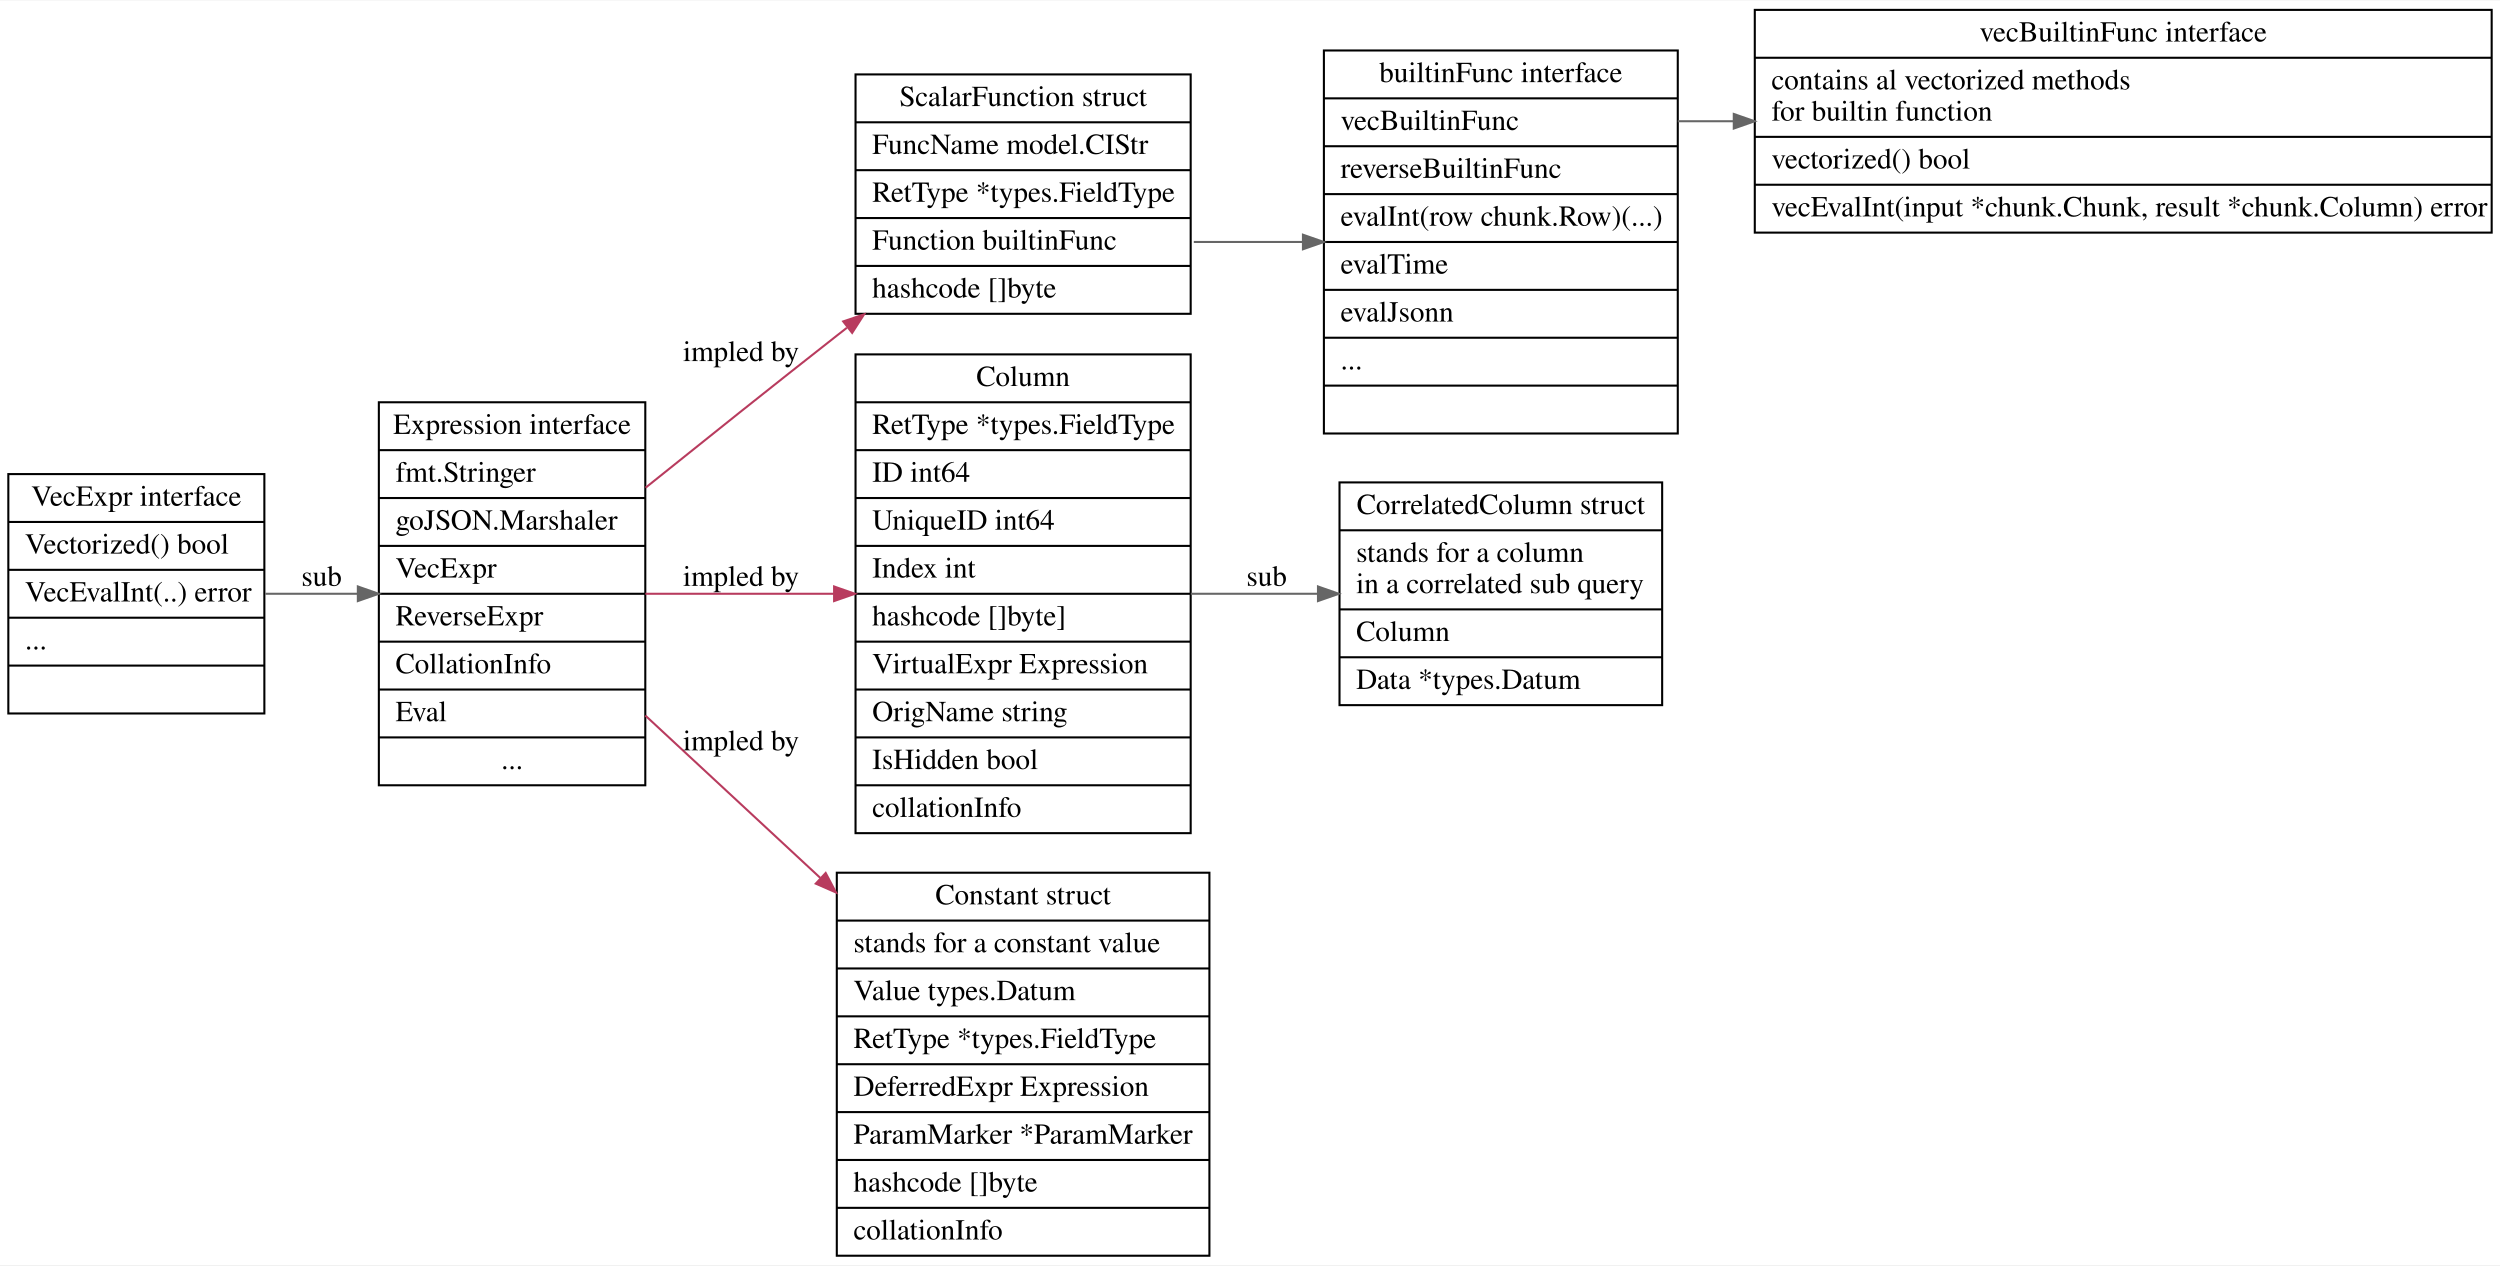
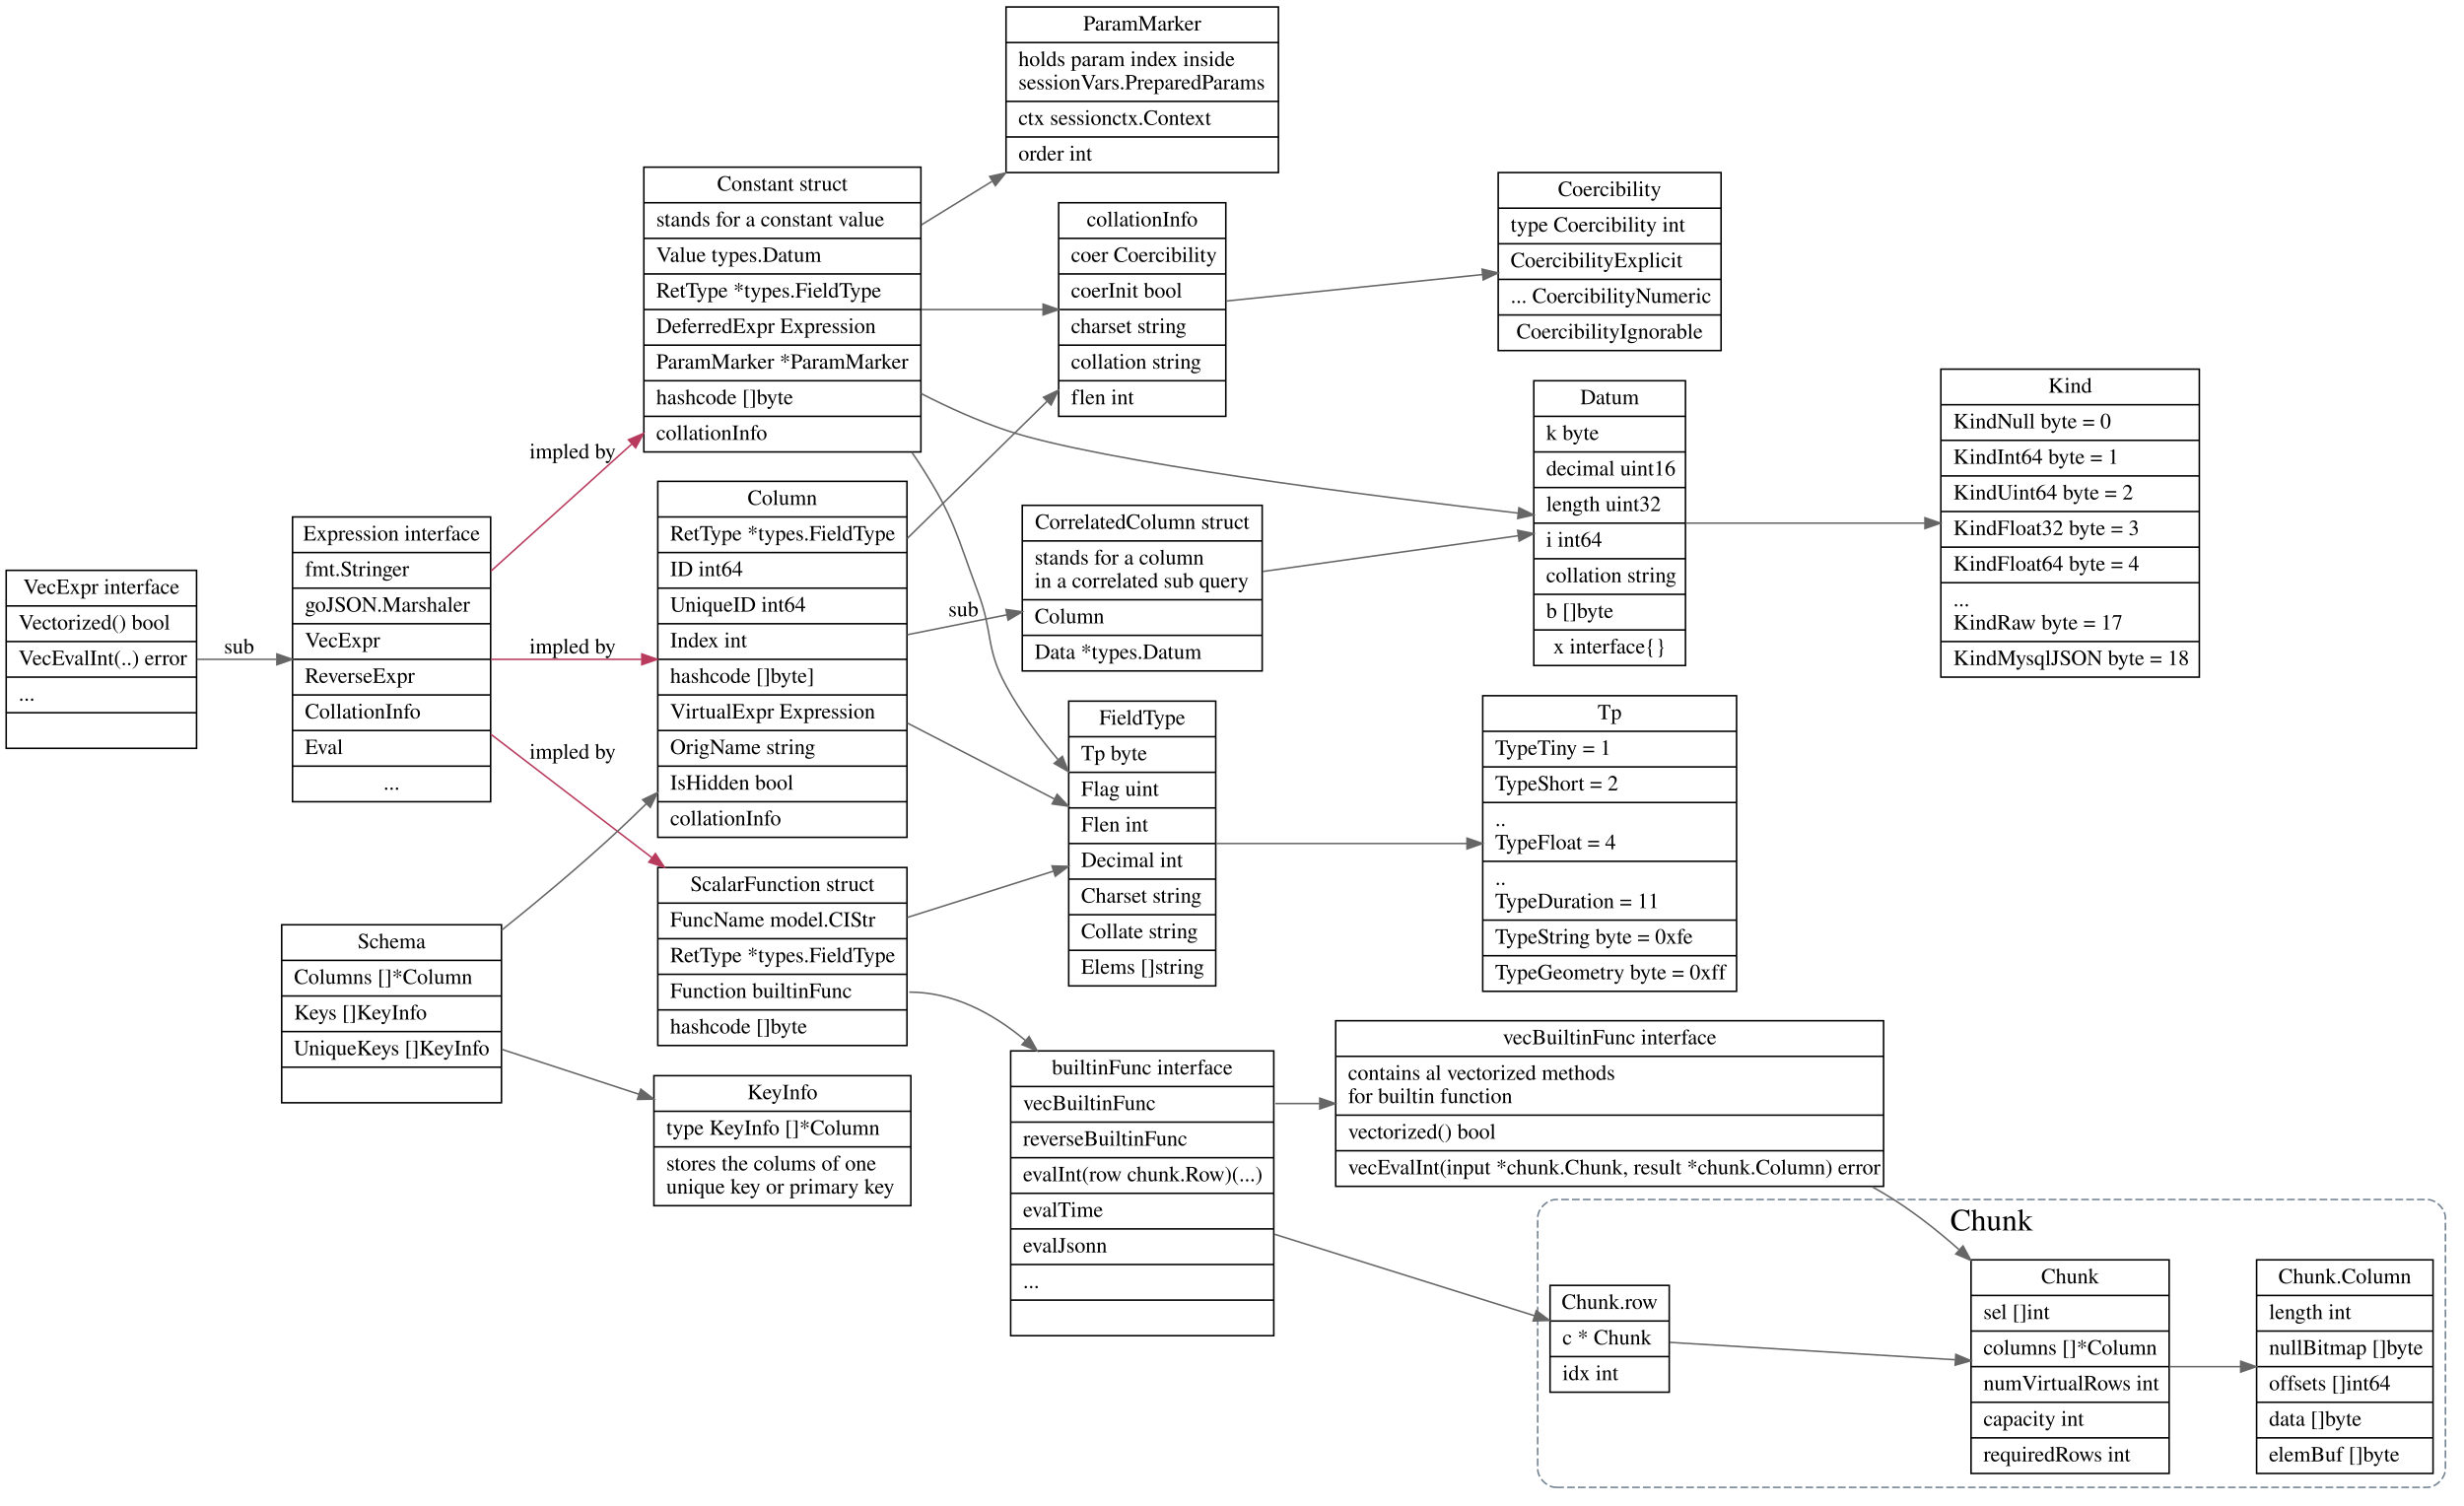
- <svg xmlns="http://www.w3.org/2000/svg" width="1201pt" height="608pt" viewBox="0.00 0.00 1201.00 607.50">
-   <g id="graph0" class="graph" transform="scale(1 1) rotate(0) translate(4 603.5)">
-     <polygon fill="white" stroke="transparent" points="-4,4 -4,-603.5 1197,-603.5 1197,4 -4,4" />
+ <svg xmlns="http://www.w3.org/2000/svg" width="1592pt" height="973pt" viewBox="0.00 0.00 1592.00 973.00">
+   <g id="graph0" class="graph" transform="scale(1 1) rotate(0) translate(4 969)">
+     <polygon fill="white" stroke="transparent" points="-4,4 -4,-969 1588,-969 1588,4 -4,4" />
+     <g id="clust2" class="cluster">
+       <path fill="none" stroke="slategrey" stroke-dasharray="5,2" d="M1001.5,-8C1001.5,-8 1564,-8 1564,-8 1570,-8 1576,-14 1576,-20 1576,-20 1576,-182 1576,-182 1576,-188 1570,-194 1564,-194 1564,-194 1001.5,-194 1001.5,-194 995.5,-194 989.5,-188 989.5,-182 989.5,-182 989.5,-20 989.5,-20 989.5,-14 995.5,-8 1001.5,-8" />
+       <text text-anchor="middle" x="1282.75" y="-174" font-family="Times,serif" font-size="20.00">Chunk</text>
+     </g>
    <g id="node1" class="node">
-       <polygon fill="none" stroke="black" points="178,-226.5 178,-410.5 306,-410.5 306,-226.5 178,-226.5" />
-       <text text-anchor="middle" x="242" y="-395.3" font-family="Times,serif" font-size="14.00">Expression interface</text>
-       <polyline fill="none" stroke="black" points="178,-387.5 306,-387.5 " />
-       <text text-anchor="start" x="186" y="-372.3" font-family="Times,serif" font-size="14.00">fmt.Stringer</text>
-       <polyline fill="none" stroke="black" points="178,-364.5 306,-364.5 " />
-       <text text-anchor="start" x="186" y="-349.3" font-family="Times,serif" font-size="14.00">goJSON.Marshaler</text>
-       <polyline fill="none" stroke="black" points="178,-341.5 306,-341.5 " />
-       <text text-anchor="start" x="186" y="-326.3" font-family="Times,serif" font-size="14.00">VecExpr</text>
-       <polyline fill="none" stroke="black" points="178,-318.5 306,-318.5 " />
-       <text text-anchor="start" x="186" y="-303.3" font-family="Times,serif" font-size="14.00">ReverseExpr</text>
-       <polyline fill="none" stroke="black" points="178,-295.5 306,-295.5 " />
-       <text text-anchor="start" x="186" y="-280.3" font-family="Times,serif" font-size="14.00">CollationInfo</text>
-       <polyline fill="none" stroke="black" points="178,-272.5 306,-272.5 " />
-       <text text-anchor="start" x="186" y="-257.3" font-family="Times,serif" font-size="14.00">Eval</text>
-       <polyline fill="none" stroke="black" points="178,-249.5 306,-249.5 " />
-       <text text-anchor="middle" x="242" y="-234.3" font-family="Times,serif" font-size="14.00">...</text>
+       <polygon fill="none" stroke="black" points="185,-451 185,-635 313,-635 313,-451 185,-451" />
+       <text text-anchor="middle" x="249" y="-619.8" font-family="Times,serif" font-size="14.00">Expression interface</text>
+       <polyline fill="none" stroke="black" points="185,-612 313,-612 " />
+       <text text-anchor="start" x="193" y="-596.8" font-family="Times,serif" font-size="14.00">fmt.Stringer</text>
+       <polyline fill="none" stroke="black" points="185,-589 313,-589 " />
+       <text text-anchor="start" x="193" y="-573.8" font-family="Times,serif" font-size="14.00">goJSON.Marshaler</text>
+       <polyline fill="none" stroke="black" points="185,-566 313,-566 " />
+       <text text-anchor="start" x="193" y="-550.8" font-family="Times,serif" font-size="14.00">VecExpr</text>
+       <polyline fill="none" stroke="black" points="185,-543 313,-543 " />
+       <text text-anchor="start" x="193" y="-527.8" font-family="Times,serif" font-size="14.00">ReverseExpr</text>
+       <polyline fill="none" stroke="black" points="185,-520 313,-520 " />
+       <text text-anchor="start" x="193" y="-504.8" font-family="Times,serif" font-size="14.00">CollationInfo</text>
+       <polyline fill="none" stroke="black" points="185,-497 313,-497 " />
+       <text text-anchor="start" x="193" y="-481.8" font-family="Times,serif" font-size="14.00">Eval</text>
+       <polyline fill="none" stroke="black" points="185,-474 313,-474 " />
+       <text text-anchor="middle" x="249" y="-458.8" font-family="Times,serif" font-size="14.00">...</text>
    </g>
    <g id="node2" class="node">
-       <polygon fill="none" stroke="black" points="407,-453 407,-568 568,-568 568,-453 407,-453" />
-       <text text-anchor="middle" x="487.5" y="-552.8" font-family="Times,serif" font-size="14.00">ScalarFunction struct</text>
-       <polyline fill="none" stroke="black" points="407,-545 568,-545 " />
-       <text text-anchor="start" x="415" y="-529.8" font-family="Times,serif" font-size="14.00">FuncName model.CIStr</text>
-       <polyline fill="none" stroke="black" points="407,-522 568,-522 " />
-       <text text-anchor="start" x="415" y="-506.8" font-family="Times,serif" font-size="14.00">RetType *types.FieldType</text>
-       <polyline fill="none" stroke="black" points="407,-499 568,-499 " />
-       <text text-anchor="start" x="415" y="-483.8" font-family="Times,serif" font-size="14.00">Function builtinFunc</text>
-       <polyline fill="none" stroke="black" points="407,-476 568,-476 " />
-       <text text-anchor="start" x="415" y="-460.8" font-family="Times,serif" font-size="14.00">hashcode []byte</text>
+       <polygon fill="none" stroke="black" points="421,-293.5 421,-408.5 582,-408.5 582,-293.5 421,-293.5" />
+       <text text-anchor="middle" x="501.5" y="-393.3" font-family="Times,serif" font-size="14.00">ScalarFunction struct</text>
+       <polyline fill="none" stroke="black" points="421,-385.5 582,-385.5 " />
+       <text text-anchor="start" x="429" y="-370.3" font-family="Times,serif" font-size="14.00">FuncName model.CIStr</text>
+       <polyline fill="none" stroke="black" points="421,-362.5 582,-362.5 " />
+       <text text-anchor="start" x="429" y="-347.3" font-family="Times,serif" font-size="14.00">RetType *types.FieldType</text>
+       <polyline fill="none" stroke="black" points="421,-339.5 582,-339.5 " />
+       <text text-anchor="start" x="429" y="-324.3" font-family="Times,serif" font-size="14.00">Function builtinFunc</text>
+       <polyline fill="none" stroke="black" points="421,-316.5 582,-316.5 " />
+       <text text-anchor="start" x="429" y="-301.3" font-family="Times,serif" font-size="14.00">hashcode []byte</text>
    </g>
    <g id="edge5" class="edge">
-       <path fill="none" stroke="#b83b5e" d="M306.12,-369.46C334.16,-391.97 367.63,-418.69 398,-442.5 399.6,-443.76 401.22,-445.02 402.85,-446.3" />
-       <polygon fill="#b83b5e" stroke="#b83b5e" points="401.07,-449.34 411.1,-452.73 405.37,-443.82 401.07,-449.34" />
-       <text text-anchor="middle" x="352" y="-430.3" font-family="Times,serif" font-size="14.00">impled by</text>
+       <path fill="none" stroke="#b83b5e" d="M313.21,-494.55C344.74,-470.38 383.3,-440.83 417.21,-414.84" />
+       <polygon fill="#b83b5e" stroke="#b83b5e" points="419.46,-417.52 425.27,-408.66 415.2,-411.97 419.46,-417.52" />
+       <text text-anchor="middle" x="366" y="-478.8" font-family="Times,serif" font-size="14.00">impled by</text>
    </g>
    <g id="node5" class="node">
-       <polygon fill="none" stroke="black" points="407,-203.5 407,-433.5 568,-433.5 568,-203.5 407,-203.5" />
-       <text text-anchor="middle" x="487.5" y="-418.3" font-family="Times,serif" font-size="14.00">Column</text>
-       <polyline fill="none" stroke="black" points="407,-410.5 568,-410.5 " />
-       <text text-anchor="start" x="415" y="-395.3" font-family="Times,serif" font-size="14.00">RetType *types.FieldType</text>
-       <polyline fill="none" stroke="black" points="407,-387.5 568,-387.5 " />
-       <text text-anchor="start" x="415" y="-372.3" font-family="Times,serif" font-size="14.00">ID int64</text>
-       <polyline fill="none" stroke="black" points="407,-364.5 568,-364.5 " />
-       <text text-anchor="start" x="415" y="-349.3" font-family="Times,serif" font-size="14.00">UniqueID int64</text>
-       <polyline fill="none" stroke="black" points="407,-341.5 568,-341.5 " />
-       <text text-anchor="start" x="415" y="-326.3" font-family="Times,serif" font-size="14.00">Index int</text>
-       <polyline fill="none" stroke="black" points="407,-318.5 568,-318.5 " />
-       <text text-anchor="start" x="415" y="-303.3" font-family="Times,serif" font-size="14.00">hashcode []byte]</text>
-       <polyline fill="none" stroke="black" points="407,-295.5 568,-295.5 " />
-       <text text-anchor="start" x="415" y="-280.3" font-family="Times,serif" font-size="14.00">VirtualExpr Expression</text>
-       <polyline fill="none" stroke="black" points="407,-272.5 568,-272.5 " />
-       <text text-anchor="start" x="415" y="-257.3" font-family="Times,serif" font-size="14.00">OrigName string</text>
-       <polyline fill="none" stroke="black" points="407,-249.5 568,-249.5 " />
-       <text text-anchor="start" x="415" y="-234.3" font-family="Times,serif" font-size="14.00">IsHidden bool</text>
-       <polyline fill="none" stroke="black" points="407,-226.5 568,-226.5 " />
-       <text text-anchor="start" x="415" y="-211.3" font-family="Times,serif" font-size="14.00">collationInfo</text>
+       <polygon fill="none" stroke="black" points="421,-428 421,-658 582,-658 582,-428 421,-428" />
+       <text text-anchor="middle" x="501.5" y="-642.8" font-family="Times,serif" font-size="14.00">Column</text>
+       <polyline fill="none" stroke="black" points="421,-635 582,-635 " />
+       <text text-anchor="start" x="429" y="-619.8" font-family="Times,serif" font-size="14.00">RetType *types.FieldType</text>
+       <polyline fill="none" stroke="black" points="421,-612 582,-612 " />
+       <text text-anchor="start" x="429" y="-596.8" font-family="Times,serif" font-size="14.00">ID int64</text>
+       <polyline fill="none" stroke="black" points="421,-589 582,-589 " />
+       <text text-anchor="start" x="429" y="-573.8" font-family="Times,serif" font-size="14.00">UniqueID int64</text>
+       <polyline fill="none" stroke="black" points="421,-566 582,-566 " />
+       <text text-anchor="start" x="429" y="-550.8" font-family="Times,serif" font-size="14.00">Index int</text>
+       <polyline fill="none" stroke="black" points="421,-543 582,-543 " />
+       <text text-anchor="start" x="429" y="-527.8" font-family="Times,serif" font-size="14.00">hashcode []byte]</text>
+       <polyline fill="none" stroke="black" points="421,-520 582,-520 " />
+       <text text-anchor="start" x="429" y="-504.8" font-family="Times,serif" font-size="14.00">VirtualExpr Expression</text>
+       <polyline fill="none" stroke="black" points="421,-497 582,-497 " />
+       <text text-anchor="start" x="429" y="-481.8" font-family="Times,serif" font-size="14.00">OrigName string</text>
+       <polyline fill="none" stroke="black" points="421,-474 582,-474 " />
+       <text text-anchor="start" x="429" y="-458.8" font-family="Times,serif" font-size="14.00">IsHidden bool</text>
+       <polyline fill="none" stroke="black" points="421,-451 582,-451 " />
+       <text text-anchor="start" x="429" y="-435.8" font-family="Times,serif" font-size="14.00">collationInfo</text>
    </g>
    <g id="edge6" class="edge">
-       <path fill="none" stroke="#b83b5e" d="M306.02,-318.5C333.62,-318.5 366.52,-318.5 396.62,-318.5" />
-       <polygon fill="#b83b5e" stroke="#b83b5e" points="396.7,-322 406.7,-318.5 396.7,-315 396.7,-322" />
-       <text text-anchor="middle" x="352" y="-322.3" font-family="Times,serif" font-size="14.00">impled by</text>
+       <path fill="none" stroke="#b83b5e" d="M313.21,-543C342.64,-543 378.18,-543 410.35,-543" />
+       <polygon fill="#b83b5e" stroke="#b83b5e" points="410.67,-546.5 420.67,-543 410.67,-539.5 410.67,-546.5" />
+       <text text-anchor="middle" x="366" y="-546.8" font-family="Times,serif" font-size="14.00">impled by</text>
    </g>
    <g id="node7" class="node">
-       <polygon fill="none" stroke="black" points="398,-0.5 398,-184.5 577,-184.5 577,-0.5 398,-0.5" />
-       <text text-anchor="middle" x="487.5" y="-169.3" font-family="Times,serif" font-size="14.00">Constant struct</text>
-       <polyline fill="none" stroke="black" points="398,-161.5 577,-161.5 " />
-       <text text-anchor="start" x="406" y="-146.3" font-family="Times,serif" font-size="14.00">stands for a constant value</text>
-       <polyline fill="none" stroke="black" points="398,-138.5 577,-138.5 " />
-       <text text-anchor="start" x="406" y="-123.3" font-family="Times,serif" font-size="14.00">Value types.Datum</text>
-       <polyline fill="none" stroke="black" points="398,-115.5 577,-115.5 " />
-       <text text-anchor="start" x="406" y="-100.3" font-family="Times,serif" font-size="14.00">RetType *types.FieldType</text>
-       <polyline fill="none" stroke="black" points="398,-92.5 577,-92.5 " />
-       <text text-anchor="start" x="406" y="-77.3" font-family="Times,serif" font-size="14.00">DeferredExpr Expression</text>
-       <polyline fill="none" stroke="black" points="398,-69.5 577,-69.5 " />
-       <text text-anchor="start" x="406" y="-54.3" font-family="Times,serif" font-size="14.00">ParamMarker *ParamMarker</text>
-       <polyline fill="none" stroke="black" points="398,-46.5 577,-46.5 " />
-       <text text-anchor="start" x="406" y="-31.3" font-family="Times,serif" font-size="14.00">hashcode []byte</text>
-       <polyline fill="none" stroke="black" points="398,-23.5 577,-23.5 " />
-       <text text-anchor="start" x="406" y="-8.3" font-family="Times,serif" font-size="14.00">collationInfo</text>
+       <polygon fill="none" stroke="black" points="412,-677 412,-861 591,-861 591,-677 412,-677" />
+       <text text-anchor="middle" x="501.5" y="-845.8" font-family="Times,serif" font-size="14.00">Constant struct</text>
+       <polyline fill="none" stroke="black" points="412,-838 591,-838 " />
+       <text text-anchor="start" x="420" y="-822.8" font-family="Times,serif" font-size="14.00">stands for a constant value</text>
+       <polyline fill="none" stroke="black" points="412,-815 591,-815 " />
+       <text text-anchor="start" x="420" y="-799.8" font-family="Times,serif" font-size="14.00">Value types.Datum</text>
+       <polyline fill="none" stroke="black" points="412,-792 591,-792 " />
+       <text text-anchor="start" x="420" y="-776.8" font-family="Times,serif" font-size="14.00">RetType *types.FieldType</text>
+       <polyline fill="none" stroke="black" points="412,-769 591,-769 " />
+       <text text-anchor="start" x="420" y="-753.8" font-family="Times,serif" font-size="14.00">DeferredExpr Expression</text>
+       <polyline fill="none" stroke="black" points="412,-746 591,-746 " />
+       <text text-anchor="start" x="420" y="-730.8" font-family="Times,serif" font-size="14.00">ParamMarker *ParamMarker</text>
+       <polyline fill="none" stroke="black" points="412,-723 591,-723 " />
+       <text text-anchor="start" x="420" y="-707.8" font-family="Times,serif" font-size="14.00">hashcode []byte</text>
+       <polyline fill="none" stroke="black" points="412,-700 591,-700 " />
+       <text text-anchor="start" x="420" y="-684.8" font-family="Times,serif" font-size="14.00">collationInfo</text>
    </g>
    <g id="edge7" class="edge">
-       <path fill="none" stroke="#b83b5e" d="M306.02,-260.01C331.64,-236.23 361.81,-208.23 390.07,-182" />
-       <polygon fill="#b83b5e" stroke="#b83b5e" points="392.65,-184.38 397.6,-175.01 387.89,-179.25 392.65,-184.38" />
-       <text text-anchor="middle" x="352" y="-243.3" font-family="Times,serif" font-size="14.00">impled by</text>
+       <path fill="none" stroke="#b83b5e" d="M313.21,-600.03C340.74,-624.86 373.61,-654.52 404.08,-682.01" />
+       <polygon fill="#b83b5e" stroke="#b83b5e" points="402,-684.84 411.76,-688.94 406.68,-679.65 402,-684.84" />
+       <text text-anchor="middle" x="366" y="-672.8" font-family="Times,serif" font-size="14.00">impled by</text>
    </g>
    <g id="node3" class="node">
-       <polygon fill="none" stroke="black" points="632,-395.5 632,-579.5 802,-579.5 802,-395.5 632,-395.5" />
-       <text text-anchor="middle" x="717" y="-564.3" font-family="Times,serif" font-size="14.00">builtinFunc interface</text>
-       <polyline fill="none" stroke="black" points="632,-556.5 802,-556.5 " />
-       <text text-anchor="start" x="640" y="-541.3" font-family="Times,serif" font-size="14.00">vecBuiltinFunc</text>
-       <polyline fill="none" stroke="black" points="632,-533.5 802,-533.5 " />
-       <text text-anchor="start" x="640" y="-518.3" font-family="Times,serif" font-size="14.00">reverseBuiltinFunc</text>
-       <polyline fill="none" stroke="black" points="632,-510.5 802,-510.5 " />
-       <text text-anchor="start" x="640" y="-495.3" font-family="Times,serif" font-size="14.00">evalInt(row chunk.Row)(...)</text>
-       <polyline fill="none" stroke="black" points="632,-487.5 802,-487.5 " />
-       <text text-anchor="start" x="640" y="-472.3" font-family="Times,serif" font-size="14.00">evalTime</text>
-       <polyline fill="none" stroke="black" points="632,-464.5 802,-464.5 " />
-       <text text-anchor="start" x="640" y="-449.3" font-family="Times,serif" font-size="14.00">evalJsonn</text>
-       <polyline fill="none" stroke="black" points="632,-441.5 802,-441.5 " />
-       <text text-anchor="start" x="640" y="-426.3" font-family="Times,serif" font-size="14.00">...</text>
-       <polyline fill="none" stroke="black" points="632,-418.5 802,-418.5 " />
-       <text text-anchor="middle" x="717" y="-403.3" font-family="Times,serif" font-size="14.00"> </text>
+       <polygon fill="none" stroke="black" points="649,-106 649,-290 819,-290 819,-106 649,-106" />
+       <text text-anchor="middle" x="734" y="-274.8" font-family="Times,serif" font-size="14.00">builtinFunc interface</text>
+       <polyline fill="none" stroke="black" points="649,-267 819,-267 " />
+       <text text-anchor="start" x="657" y="-251.8" font-family="Times,serif" font-size="14.00">vecBuiltinFunc</text>
+       <polyline fill="none" stroke="black" points="649,-244 819,-244 " />
+       <text text-anchor="start" x="657" y="-228.8" font-family="Times,serif" font-size="14.00">reverseBuiltinFunc</text>
+       <polyline fill="none" stroke="black" points="649,-221 819,-221 " />
+       <text text-anchor="start" x="657" y="-205.8" font-family="Times,serif" font-size="14.00">evalInt(row chunk.Row)(...)</text>
+       <polyline fill="none" stroke="black" points="649,-198 819,-198 " />
+       <text text-anchor="start" x="657" y="-182.8" font-family="Times,serif" font-size="14.00">evalTime</text>
+       <polyline fill="none" stroke="black" points="649,-175 819,-175 " />
+       <text text-anchor="start" x="657" y="-159.8" font-family="Times,serif" font-size="14.00">evalJsonn</text>
+       <polyline fill="none" stroke="black" points="649,-152 819,-152 " />
+       <text text-anchor="start" x="657" y="-136.8" font-family="Times,serif" font-size="14.00">...</text>
+       <polyline fill="none" stroke="black" points="649,-129 819,-129 " />
+       <text text-anchor="middle" x="734" y="-113.8" font-family="Times,serif" font-size="14.00"> </text>
    </g>
    <g id="edge1" class="edge">
-       <path fill="none" stroke="#666666" d="M569.5,-487.5C586.4,-487.5 604.4,-487.5 621.79,-487.5" />
-       <polygon fill="#666666" stroke="#666666" points="621.94,-491 631.94,-487.5 621.94,-484 621.94,-491" />
+       <path fill="none" stroke="#666666" d="M583.5,-328C611.53,-328 636.86,-314.83 658.38,-296.87" />
+       <polygon fill="#666666" stroke="#666666" points="660.93,-299.28 666.13,-290.05 656.31,-294.03 660.93,-299.28" />
+     </g>
+     <g id="node9" class="node">
+       <polygon fill="none" stroke="black" points="686.5,-332 686.5,-516 781.5,-516 781.5,-332 686.5,-332" />
+       <text text-anchor="middle" x="734" y="-500.8" font-family="Times,serif" font-size="14.00">FieldType</text>
+       <polyline fill="none" stroke="black" points="686.5,-493 781.5,-493 " />
+       <text text-anchor="start" x="694.5" y="-477.8" font-family="Times,serif" font-size="14.00">Tp byte</text>
+       <polyline fill="none" stroke="black" points="686.5,-470 781.5,-470 " />
+       <text text-anchor="start" x="694.5" y="-454.8" font-family="Times,serif" font-size="14.00">Flag uint</text>
+       <polyline fill="none" stroke="black" points="686.5,-447 781.5,-447 " />
+       <text text-anchor="start" x="694.5" y="-431.8" font-family="Times,serif" font-size="14.00">Flen int</text>
+       <polyline fill="none" stroke="black" points="686.5,-424 781.5,-424 " />
+       <text text-anchor="start" x="694.5" y="-408.8" font-family="Times,serif" font-size="14.00">Decimal int</text>
+       <polyline fill="none" stroke="black" points="686.5,-401 781.5,-401 " />
+       <text text-anchor="start" x="694.5" y="-385.8" font-family="Times,serif" font-size="14.00">Charset string</text>
+       <polyline fill="none" stroke="black" points="686.5,-378 781.5,-378 " />
+       <text text-anchor="start" x="694.5" y="-362.8" font-family="Times,serif" font-size="14.00">Collate string</text>
+       <polyline fill="none" stroke="black" points="686.5,-355 781.5,-355 " />
+       <text text-anchor="start" x="694.5" y="-339.8" font-family="Times,serif" font-size="14.00">Elems []string</text>
+     </g>
+     <g id="edge21" class="edge">
+       <path fill="none" stroke="#666666" d="M582.15,-376.22C613.23,-386.07 648.14,-397.12 676.54,-406.12" />
+       <polygon fill="#666666" stroke="#666666" points="675.71,-409.53 686.3,-409.21 677.82,-402.85 675.71,-409.53" />
    </g>
    <g id="node4" class="node">
-       <polygon fill="none" stroke="black" points="839,-492 839,-599 1193,-599 1193,-492 839,-492" />
-       <text text-anchor="middle" x="1016" y="-583.8" font-family="Times,serif" font-size="14.00">vecBuiltinFunc interface</text>
-       <polyline fill="none" stroke="black" points="839,-576 1193,-576 " />
-       <text text-anchor="start" x="847" y="-560.8" font-family="Times,serif" font-size="14.00">contains al vectorized methods</text>
-       <text text-anchor="start" x="847" y="-545.8" font-family="Times,serif" font-size="14.00"> for builtin function</text>
-       <polyline fill="none" stroke="black" points="839,-538 1193,-538 " />
-       <text text-anchor="start" x="847" y="-522.8" font-family="Times,serif" font-size="14.00">vectorized() bool</text>
-       <polyline fill="none" stroke="black" points="839,-515 1193,-515 " />
-       <text text-anchor="start" x="847" y="-499.8" font-family="Times,serif" font-size="14.00">vecEvalInt(input *chunk.Chunk, result *chunk.Column) error</text>
+       <polygon fill="none" stroke="black" points="859,-202.5 859,-309.5 1213,-309.5 1213,-202.5 859,-202.5" />
+       <text text-anchor="middle" x="1036" y="-294.3" font-family="Times,serif" font-size="14.00">vecBuiltinFunc interface</text>
+       <polyline fill="none" stroke="black" points="859,-286.5 1213,-286.5 " />
+       <text text-anchor="start" x="867" y="-271.3" font-family="Times,serif" font-size="14.00">contains al vectorized methods</text>
+       <text text-anchor="start" x="867" y="-256.3" font-family="Times,serif" font-size="14.00"> for builtin function</text>
+       <polyline fill="none" stroke="black" points="859,-248.5 1213,-248.5 " />
+       <text text-anchor="start" x="867" y="-233.3" font-family="Times,serif" font-size="14.00">vectorized() bool</text>
+       <polyline fill="none" stroke="black" points="859,-225.5 1213,-225.5 " />
+       <text text-anchor="start" x="867" y="-210.3" font-family="Times,serif" font-size="14.00">vecEvalInt(input *chunk.Chunk, result *chunk.Column) error</text>
    </g>
    <g id="edge2" class="edge">
-       <path fill="none" stroke="#666666" d="M802,-545.5C810.73,-545.5 819.67,-545.5 828.69,-545.5" />
-       <polygon fill="#666666" stroke="#666666" points="828.91,-549 838.91,-545.5 828.91,-542 828.91,-549" />
+       <path fill="none" stroke="#666666" d="M820,-256C829.35,-256 838.93,-256 848.6,-256" />
+       <polygon fill="#666666" stroke="#666666" points="848.71,-259.5 858.71,-256 848.71,-252.5 848.71,-259.5" />
+     </g>
+     <g id="node12" class="node">
+       <polygon fill="none" stroke="black" points="997.5,-69.5 997.5,-138.5 1074.5,-138.5 1074.5,-69.5 997.5,-69.5" />
+       <text text-anchor="middle" x="1036" y="-123.3" font-family="Times,serif" font-size="14.00">Chunk.row</text>
+       <polyline fill="none" stroke="black" points="997.5,-115.5 1074.5,-115.5 " />
+       <text text-anchor="start" x="1005.5" y="-100.3" font-family="Times,serif" font-size="14.00">c * Chunk</text>
+       <polyline fill="none" stroke="black" points="997.5,-92.5 1074.5,-92.5 " />
+       <text text-anchor="start" x="1005.5" y="-77.3" font-family="Times,serif" font-size="14.00">idx int</text>
+     </g>
+     <g id="edge11" class="edge">
+       <path fill="none" stroke="#666666" d="M819.37,-171.57C873.66,-154.55 942.25,-133.06 987.31,-118.94" />
+       <polygon fill="#666666" stroke="#666666" points="988.62,-122.2 997.12,-115.87 986.53,-115.52 988.62,-122.2" />
+     </g>
+     <g id="node13" class="node">
+       <polygon fill="none" stroke="black" points="1269.5,-17 1269.5,-155 1397.5,-155 1397.5,-17 1269.5,-17" />
+       <text text-anchor="middle" x="1333.5" y="-139.8" font-family="Times,serif" font-size="14.00">Chunk</text>
+       <polyline fill="none" stroke="black" points="1269.5,-132 1397.5,-132 " />
+       <text text-anchor="start" x="1277.5" y="-116.8" font-family="Times,serif" font-size="14.00">sel []int</text>
+       <polyline fill="none" stroke="black" points="1269.5,-109 1397.5,-109 " />
+       <text text-anchor="start" x="1277.5" y="-93.8" font-family="Times,serif" font-size="14.00">columns []*Column</text>
+       <polyline fill="none" stroke="black" points="1269.5,-86 1397.5,-86 " />
+       <text text-anchor="start" x="1277.5" y="-70.8" font-family="Times,serif" font-size="14.00">numVirtualRows int</text>
+       <polyline fill="none" stroke="black" points="1269.5,-63 1397.5,-63 " />
+       <text text-anchor="start" x="1277.5" y="-47.8" font-family="Times,serif" font-size="14.00">capacity int</text>
+       <polyline fill="none" stroke="black" points="1269.5,-40 1397.5,-40 " />
+       <text text-anchor="start" x="1277.5" y="-24.8" font-family="Times,serif" font-size="14.00">requiredRows int</text>
+     </g>
+     <g id="edge12" class="edge">
+       <path fill="none" stroke="#666666" d="M1205.41,-202.34C1207.98,-200.92 1210.51,-199.48 1213,-198 1229.97,-187.93 1246.52,-175.08 1261.63,-161.71" />
+       <polygon fill="#666666" stroke="#666666" points="1264.33,-163.99 1269.4,-154.69 1259.64,-158.8 1264.33,-163.99" />
    </g>
    <g id="node6" class="node">
-       <polygon fill="none" stroke="black" points="639.5,-265 639.5,-372 794.5,-372 794.5,-265 639.5,-265" />
-       <text text-anchor="middle" x="717" y="-356.8" font-family="Times,serif" font-size="14.00">CorrelatedColumn struct</text>
-       <polyline fill="none" stroke="black" points="639.5,-349 794.5,-349 " />
-       <text text-anchor="start" x="647.5" y="-333.8" font-family="Times,serif" font-size="14.00">stands for a column</text>
-       <text text-anchor="start" x="647.5" y="-318.8" font-family="Times,serif" font-size="14.00"> in a correlated sub query</text>
-       <polyline fill="none" stroke="black" points="639.5,-311 794.5,-311 " />
-       <text text-anchor="start" x="647.5" y="-295.8" font-family="Times,serif" font-size="14.00">Column</text>
-       <polyline fill="none" stroke="black" points="639.5,-288 794.5,-288 " />
-       <text text-anchor="start" x="647.5" y="-272.8" font-family="Times,serif" font-size="14.00">Data *types.Datum</text>
+       <polygon fill="none" stroke="black" points="656.5,-535.5 656.5,-642.5 811.5,-642.5 811.5,-535.5 656.5,-535.5" />
+       <text text-anchor="middle" x="734" y="-627.3" font-family="Times,serif" font-size="14.00">CorrelatedColumn struct</text>
+       <polyline fill="none" stroke="black" points="656.5,-619.5 811.5,-619.5 " />
+       <text text-anchor="start" x="664.5" y="-604.3" font-family="Times,serif" font-size="14.00">stands for a column</text>
+       <text text-anchor="start" x="664.5" y="-589.3" font-family="Times,serif" font-size="14.00"> in a correlated sub query</text>
+       <polyline fill="none" stroke="black" points="656.5,-581.5 811.5,-581.5 " />
+       <text text-anchor="start" x="664.5" y="-566.3" font-family="Times,serif" font-size="14.00">Column</text>
+       <polyline fill="none" stroke="black" points="656.5,-558.5 811.5,-558.5 " />
+       <text text-anchor="start" x="664.5" y="-543.3" font-family="Times,serif" font-size="14.00">Data *types.Datum</text>
    </g>
    <g id="edge3" class="edge">
-       <path fill="none" stroke="#666666" d="M568.07,-318.5C587.8,-318.5 609.04,-318.5 629.1,-318.5" />
-       <polygon fill="#666666" stroke="#666666" points="629.16,-322 639.16,-318.5 629.16,-315 629.16,-322" />
-       <text text-anchor="middle" x="604.5" y="-322.3" font-family="Times,serif" font-size="14.00">sub</text>
+       <path fill="none" stroke="#666666" d="M582.15,-558.9C602.93,-563.04 625.42,-567.53 646.54,-571.75" />
+       <polygon fill="#666666" stroke="#666666" points="645.97,-575.2 656.46,-573.72 647.34,-568.34 645.97,-575.2" />
+       <text text-anchor="middle" x="618.5" y="-570.8" font-family="Times,serif" font-size="14.00">sub</text>
+     </g>
+     <g id="edge9" class="edge">
+       <path fill="none" stroke="#666666" d="M582.15,-501.88C613.5,-485.69 648.75,-467.5 677.28,-452.76" />
+       <polygon fill="#666666" stroke="#666666" points="679.02,-455.81 686.3,-448.11 675.81,-449.59 679.02,-455.81" />
+     </g>
+     <g id="node11" class="node">
+       <polygon fill="none" stroke="black" points="680,-700 680,-838 788,-838 788,-700 680,-700" />
+       <text text-anchor="middle" x="734" y="-822.8" font-family="Times,serif" font-size="14.00">collationInfo</text>
+       <polyline fill="none" stroke="black" points="680,-815 788,-815 " />
+       <text text-anchor="start" x="688" y="-799.8" font-family="Times,serif" font-size="14.00">coer Coercibility</text>
+       <polyline fill="none" stroke="black" points="680,-792 788,-792 " />
+       <text text-anchor="start" x="688" y="-776.8" font-family="Times,serif" font-size="14.00">coerInit bool</text>
+       <polyline fill="none" stroke="black" points="680,-769 788,-769 " />
+       <text text-anchor="start" x="688" y="-753.8" font-family="Times,serif" font-size="14.00">charset string</text>
+       <polyline fill="none" stroke="black" points="680,-746 788,-746 " />
+       <text text-anchor="start" x="688" y="-730.8" font-family="Times,serif" font-size="14.00">collation string</text>
+       <polyline fill="none" stroke="black" points="680,-723 788,-723 " />
+       <text text-anchor="start" x="688" y="-707.8" font-family="Times,serif" font-size="14.00">flen int</text>
+     </g>
+     <g id="edge10" class="edge">
+       <path fill="none" stroke="#666666" d="M582.15,-621.09C611.77,-650.14 644.88,-682.6 672.51,-709.69" />
+       <polygon fill="#666666" stroke="#666666" points="670.19,-712.32 679.78,-716.82 675.09,-707.32 670.19,-712.32" />
+     </g>
+     <g id="node10" class="node">
+       <polygon fill="none" stroke="black" points="987,-539 987,-723 1085,-723 1085,-539 987,-539" />
+       <text text-anchor="middle" x="1036" y="-707.8" font-family="Times,serif" font-size="14.00">Datum</text>
+       <polyline fill="none" stroke="black" points="987,-700 1085,-700 " />
+       <text text-anchor="start" x="995" y="-684.8" font-family="Times,serif" font-size="14.00">k byte</text>
+       <polyline fill="none" stroke="black" points="987,-677 1085,-677 " />
+       <text text-anchor="start" x="995" y="-661.8" font-family="Times,serif" font-size="14.00">decimal uint16</text>
+       <polyline fill="none" stroke="black" points="987,-654 1085,-654 " />
+       <text text-anchor="start" x="995" y="-638.8" font-family="Times,serif" font-size="14.00">length uint32</text>
+       <polyline fill="none" stroke="black" points="987,-631 1085,-631 " />
+       <text text-anchor="start" x="995" y="-615.8" font-family="Times,serif" font-size="14.00">i int64</text>
+       <polyline fill="none" stroke="black" points="987,-608 1085,-608 " />
+       <text text-anchor="start" x="995" y="-592.8" font-family="Times,serif" font-size="14.00">collation string</text>
+       <polyline fill="none" stroke="black" points="987,-585 1085,-585 " />
+       <text text-anchor="start" x="995" y="-569.8" font-family="Times,serif" font-size="14.00">b []byte</text>
+       <polyline fill="none" stroke="black" points="987,-562 1085,-562 " />
+       <text text-anchor="middle" x="1036" y="-546.8" font-family="Times,serif" font-size="14.00">x interface{}</text>
+     </g>
+     <g id="edge8" class="edge">
+       <path fill="none" stroke="#666666" d="M811.87,-599.76C863.3,-606.96 929.92,-616.29 976.93,-622.87" />
+       <polygon fill="#666666" stroke="#666666" points="976.56,-626.35 986.95,-624.27 977.53,-619.42 976.56,-626.35" />
+     </g>
+     <g id="edge15" class="edge">
+       <path fill="none" stroke="#666666" d="M585.09,-676.82C587.13,-673.88 589.11,-670.94 591,-668 612.63,-634.38 614,-623.45 628,-586 637.75,-559.92 632.68,-550.45 646,-526 655.07,-509.36 667.17,-492.98 679.45,-478.39" />
+       <polygon fill="#666666" stroke="#666666" points="682.4,-480.34 686.28,-470.48 677.1,-475.76 682.4,-480.34" />
+     </g>
+     <g id="edge16" class="edge">
+       <path fill="none" stroke="#666666" d="M591.06,-714.76C608.77,-705.68 627.6,-697.21 646,-691 706.14,-670.7 883.87,-648.27 976.84,-637.48" />
+       <polygon fill="#666666" stroke="#666666" points="977.39,-640.94 986.92,-636.32 976.59,-633.99 977.39,-640.94" />
+     </g>
+     <g id="edge17" class="edge">
+       <path fill="none" stroke="#666666" d="M591.29,-769C617.48,-769 645.59,-769 669.82,-769" />
+       <polygon fill="#666666" stroke="#666666" points="669.95,-772.5 679.95,-769 669.95,-765.5 669.95,-772.5" />
+     </g>
+     <g id="node18" class="node">
+       <polygon fill="none" stroke="black" points="646,-857.5 646,-964.5 822,-964.5 822,-857.5 646,-857.5" />
+       <text text-anchor="middle" x="734" y="-949.3" font-family="Times,serif" font-size="14.00">ParamMarker</text>
+       <polyline fill="none" stroke="black" points="646,-941.5 822,-941.5 " />
+       <text text-anchor="start" x="654" y="-926.3" font-family="Times,serif" font-size="14.00">holds param index inside</text>
+       <text text-anchor="start" x="654" y="-911.3" font-family="Times,serif" font-size="14.00"> sessionVars.PreparedParams</text>
+       <polyline fill="none" stroke="black" points="646,-903.5 822,-903.5 " />
+       <text text-anchor="start" x="654" y="-888.3" font-family="Times,serif" font-size="14.00">ctx sessionctx.Context</text>
+       <polyline fill="none" stroke="black" points="646,-880.5 822,-880.5 " />
+       <text text-anchor="start" x="654" y="-865.3" font-family="Times,serif" font-size="14.00">order int</text>
+     </g>
+     <g id="edge22" class="edge">
+       <path fill="none" stroke="#666666" d="M591.29,-823.7C606.24,-832.91 621.81,-842.5 636.93,-851.82" />
+       <polygon fill="#666666" stroke="#666666" points="635.43,-855 645.78,-857.27 639.1,-849.04 635.43,-855" />
    </g>
    <g id="node8" class="node">
-       <polygon fill="none" stroke="black" points="0,-261 0,-376 123,-376 123,-261 0,-261" />
-       <text text-anchor="middle" x="61.5" y="-360.8" font-family="Times,serif" font-size="14.00">VecExpr interface</text>
-       <polyline fill="none" stroke="black" points="0,-353 123,-353 " />
-       <text text-anchor="start" x="8" y="-337.8" font-family="Times,serif" font-size="14.00">Vectorized() bool</text>
-       <polyline fill="none" stroke="black" points="0,-330 123,-330 " />
-       <text text-anchor="start" x="8" y="-314.8" font-family="Times,serif" font-size="14.00">VecEvalInt(..) error</text>
-       <polyline fill="none" stroke="black" points="0,-307 123,-307 " />
-       <text text-anchor="start" x="8" y="-291.8" font-family="Times,serif" font-size="14.00">...</text>
-       <polyline fill="none" stroke="black" points="0,-284 123,-284 " />
-       <text text-anchor="middle" x="61.5" y="-268.8" font-family="Times,serif" font-size="14.00"> </text>
+       <polygon fill="none" stroke="black" points="0,-485.5 0,-600.5 123,-600.5 123,-485.5 0,-485.5" />
+       <text text-anchor="middle" x="61.5" y="-585.3" font-family="Times,serif" font-size="14.00">VecExpr interface</text>
+       <polyline fill="none" stroke="black" points="0,-577.5 123,-577.5 " />
+       <text text-anchor="start" x="8" y="-562.3" font-family="Times,serif" font-size="14.00">Vectorized() bool</text>
+       <polyline fill="none" stroke="black" points="0,-554.5 123,-554.5 " />
+       <text text-anchor="start" x="8" y="-539.3" font-family="Times,serif" font-size="14.00">VecEvalInt(..) error</text>
+       <polyline fill="none" stroke="black" points="0,-531.5 123,-531.5 " />
+       <text text-anchor="start" x="8" y="-516.3" font-family="Times,serif" font-size="14.00">...</text>
+       <polyline fill="none" stroke="black" points="0,-508.5 123,-508.5 " />
+       <text text-anchor="middle" x="61.5" y="-493.3" font-family="Times,serif" font-size="14.00"> </text>
    </g>
    <g id="edge4" class="edge">
-       <path fill="none" stroke="#666666" d="M123.43,-318.5C137.71,-318.5 153.07,-318.5 167.82,-318.5" />
-       <polygon fill="#666666" stroke="#666666" points="167.91,-322 177.91,-318.5 167.91,-315 167.91,-322" />
-       <text text-anchor="middle" x="150.5" y="-322.3" font-family="Times,serif" font-size="14.00">sub</text>
+       <path fill="none" stroke="#666666" d="M123.24,-543C139.6,-543 157.48,-543 174.46,-543" />
+       <polygon fill="#666666" stroke="#666666" points="174.89,-546.5 184.89,-543 174.89,-539.5 174.89,-546.5" />
+       <text text-anchor="middle" x="150.5" y="-546.8" font-family="Times,serif" font-size="14.00">sub</text>
+     </g>
+     <g id="node15" class="node">
+       <polygon fill="none" stroke="black" points="954,-328.5 954,-519.5 1118,-519.5 1118,-328.5 954,-328.5" />
+       <text text-anchor="middle" x="1036" y="-504.3" font-family="Times,serif" font-size="14.00">Tp</text>
+       <polyline fill="none" stroke="black" points="954,-496.5 1118,-496.5 " />
+       <text text-anchor="start" x="962" y="-481.3" font-family="Times,serif" font-size="14.00">TypeTiny = 1</text>
+       <polyline fill="none" stroke="black" points="954,-473.5 1118,-473.5 " />
+       <text text-anchor="start" x="962" y="-458.3" font-family="Times,serif" font-size="14.00">TypeShort = 2</text>
+       <polyline fill="none" stroke="black" points="954,-450.5 1118,-450.5 " />
+       <text text-anchor="start" x="962" y="-435.3" font-family="Times,serif" font-size="14.00">..</text>
+       <text text-anchor="start" x="962" y="-420.3" font-family="Times,serif" font-size="14.00"> TypeFloat = 4</text>
+       <polyline fill="none" stroke="black" points="954,-412.5 1118,-412.5 " />
+       <text text-anchor="start" x="962" y="-397.3" font-family="Times,serif" font-size="14.00">..</text>
+       <text text-anchor="start" x="962" y="-382.3" font-family="Times,serif" font-size="14.00"> TypeDuration = 11</text>
+       <polyline fill="none" stroke="black" points="954,-374.5 1118,-374.5 " />
+       <text text-anchor="start" x="962" y="-359.3" font-family="Times,serif" font-size="14.00">TypeString byte = 0xfe</text>
+       <polyline fill="none" stroke="black" points="954,-351.5 1118,-351.5 " />
+       <text text-anchor="start" x="962" y="-336.3" font-family="Times,serif" font-size="14.00">TypeGeometry byte = 0xff</text>
+     </g>
+     <g id="edge18" class="edge">
+       <path fill="none" stroke="#666666" d="M781.55,-424C824.68,-424 890.08,-424 943.63,-424" />
+       <polygon fill="#666666" stroke="#666666" points="943.83,-427.5 953.83,-424 943.83,-420.5 943.83,-427.5" />
+     </g>
+     <g id="node16" class="node">
+       <polygon fill="none" stroke="black" points="1250,-531.5 1250,-730.5 1417,-730.5 1417,-531.5 1250,-531.5" />
+       <text text-anchor="middle" x="1333.5" y="-715.3" font-family="Times,serif" font-size="14.00">Kind</text>
+       <polyline fill="none" stroke="black" points="1250,-707.5 1417,-707.5 " />
+       <text text-anchor="start" x="1258" y="-692.3" font-family="Times,serif" font-size="14.00">KindNull byte = 0</text>
+       <polyline fill="none" stroke="black" points="1250,-684.5 1417,-684.5 " />
+       <text text-anchor="start" x="1258" y="-669.3" font-family="Times,serif" font-size="14.00">KindInt64 byte = 1</text>
+       <polyline fill="none" stroke="black" points="1250,-661.5 1417,-661.5 " />
+       <text text-anchor="start" x="1258" y="-646.3" font-family="Times,serif" font-size="14.00">KindUint64 byte = 2</text>
+       <polyline fill="none" stroke="black" points="1250,-638.5 1417,-638.5 " />
+       <text text-anchor="start" x="1258" y="-623.3" font-family="Times,serif" font-size="14.00">KindFloat32 byte = 3</text>
+       <polyline fill="none" stroke="black" points="1250,-615.5 1417,-615.5 " />
+       <text text-anchor="start" x="1258" y="-600.3" font-family="Times,serif" font-size="14.00">KindFloat64 byte = 4</text>
+       <polyline fill="none" stroke="black" points="1250,-592.5 1417,-592.5 " />
+       <text text-anchor="start" x="1258" y="-577.3" font-family="Times,serif" font-size="14.00">...</text>
+       <text text-anchor="start" x="1258" y="-562.3" font-family="Times,serif" font-size="14.00"> KindRaw byte = 17</text>
+       <polyline fill="none" stroke="black" points="1250,-554.5 1417,-554.5 " />
+       <text text-anchor="start" x="1258" y="-539.3" font-family="Times,serif" font-size="14.00">KindMysqlJSON byte = 18</text>
+     </g>
+     <g id="edge19" class="edge">
+       <path fill="none" stroke="#666666" d="M1085.13,-631C1126.84,-631 1188.36,-631 1239.61,-631" />
+       <polygon fill="#666666" stroke="#666666" points="1239.72,-634.5 1249.72,-631 1239.72,-627.5 1239.72,-634.5" />
+     </g>
+     <g id="node17" class="node">
+       <polygon fill="none" stroke="black" points="964,-742.5 964,-857.5 1108,-857.5 1108,-742.5 964,-742.5" />
+       <text text-anchor="middle" x="1036" y="-842.3" font-family="Times,serif" font-size="14.00">Coercibility</text>
+       <polyline fill="none" stroke="black" points="964,-834.5 1108,-834.5 " />
+       <text text-anchor="start" x="972" y="-819.3" font-family="Times,serif" font-size="14.00">type Coercibility int</text>
+       <polyline fill="none" stroke="black" points="964,-811.5 1108,-811.5 " />
+       <text text-anchor="start" x="972" y="-796.3" font-family="Times,serif" font-size="14.00">CoercibilityExplicit </text>
+       <polyline fill="none" stroke="black" points="964,-788.5 1108,-788.5 " />
+       <text text-anchor="start" x="972" y="-773.3" font-family="Times,serif" font-size="14.00">... CoercibilityNumeric</text>
+       <polyline fill="none" stroke="black" points="964,-765.5 1108,-765.5 " />
+       <text text-anchor="middle" x="1036" y="-750.3" font-family="Times,serif" font-size="14.00">CoercibilityIgnorable</text>
+     </g>
+     <g id="edge20" class="edge">
+       <path fill="none" stroke="#666666" d="M788.29,-774.51C834.24,-779.25 901.3,-786.18 953.91,-791.62" />
+       <polygon fill="#666666" stroke="#666666" points="953.59,-795.11 963.89,-792.65 954.31,-788.14 953.59,-795.11" />
+     </g>
+     <g id="edge13" class="edge">
+       <path fill="none" stroke="#666666" d="M1074.73,-101.7C1121.03,-98.88 1200.61,-94.03 1259.13,-90.47" />
+       <polygon fill="#666666" stroke="#666666" points="1259.66,-93.94 1269.43,-89.84 1259.24,-86.96 1259.66,-93.94" />
+     </g>
+     <g id="node14" class="node">
+       <polygon fill="none" stroke="black" points="1454,-17 1454,-155 1568,-155 1568,-17 1454,-17" />
+       <text text-anchor="middle" x="1511" y="-139.8" font-family="Times,serif" font-size="14.00">Chunk.Column</text>
+       <polyline fill="none" stroke="black" points="1454,-132 1568,-132 " />
+       <text text-anchor="start" x="1462" y="-116.8" font-family="Times,serif" font-size="14.00">length int</text>
+       <polyline fill="none" stroke="black" points="1454,-109 1568,-109 " />
+       <text text-anchor="start" x="1462" y="-93.8" font-family="Times,serif" font-size="14.00">nullBitmap []byte</text>
+       <polyline fill="none" stroke="black" points="1454,-86 1568,-86 " />
+       <text text-anchor="start" x="1462" y="-70.8" font-family="Times,serif" font-size="14.00">offsets []int64</text>
+       <polyline fill="none" stroke="black" points="1454,-63 1568,-63 " />
+       <text text-anchor="start" x="1462" y="-47.8" font-family="Times,serif" font-size="14.00">data []byte</text>
+       <polyline fill="none" stroke="black" points="1454,-40 1568,-40 " />
+       <text text-anchor="start" x="1462" y="-24.8" font-family="Times,serif" font-size="14.00">elemBuf []byte</text>
+     </g>
+     <g id="edge14" class="edge">
+       <path fill="none" stroke="#666666" d="M1397.86,-86C1412.7,-86 1428.55,-86 1443.52,-86" />
+       <polygon fill="#666666" stroke="#666666" points="1443.72,-89.5 1453.72,-86 1443.72,-82.5 1443.72,-89.5" />
+     </g>
+     <g id="node19" class="node">
+       <polygon fill="none" stroke="black" points="178,-256.5 178,-371.5 320,-371.5 320,-256.5 178,-256.5" />
+       <text text-anchor="middle" x="249" y="-356.3" font-family="Times,serif" font-size="14.00">Schema</text>
+       <polyline fill="none" stroke="black" points="178,-348.5 320,-348.5 " />
+       <text text-anchor="start" x="186" y="-333.3" font-family="Times,serif" font-size="14.00">Columns []*Column</text>
+       <polyline fill="none" stroke="black" points="178,-325.5 320,-325.5 " />
+       <text text-anchor="start" x="186" y="-310.3" font-family="Times,serif" font-size="14.00">Keys []KeyInfo</text>
+       <polyline fill="none" stroke="black" points="178,-302.5 320,-302.5 " />
+       <text text-anchor="middle" x="249" y="-287.3" font-family="Times,serif" font-size="14.00">UniqueKeys []KeyInfo</text>
+       <polyline fill="none" stroke="black" points="178,-279.5 320,-279.5 " />
+       <text text-anchor="middle" x="249" y="-264.3" font-family="Times,serif" font-size="14.00"> </text>
+     </g>
+     <g id="edge23" class="edge">
+       <path fill="none" stroke="#666666" d="M320,-367.9C344.02,-387.17 370.71,-409.46 394,-431 400.51,-437.02 407.11,-443.35 413.68,-449.82" />
+       <polygon fill="#666666" stroke="#666666" points="411.22,-452.31 420.78,-456.87 416.15,-447.34 411.22,-452.31" />
+     </g>
+     <g id="node20" class="node">
+       <polygon fill="none" stroke="black" points="418.5,-190 418.5,-274 584.5,-274 584.5,-190 418.5,-190" />
+       <text text-anchor="middle" x="501.5" y="-258.8" font-family="Times,serif" font-size="14.00">KeyInfo</text>
+       <polyline fill="none" stroke="black" points="418.5,-251 584.5,-251 " />
+       <text text-anchor="start" x="426.5" y="-235.8" font-family="Times,serif" font-size="14.00">type KeyInfo []*Column</text>
+       <polyline fill="none" stroke="black" points="418.5,-228 584.5,-228 " />
+       <text text-anchor="start" x="426.5" y="-212.8" font-family="Times,serif" font-size="14.00">stores the colums of one</text>
+       <text text-anchor="start" x="426.5" y="-197.8" font-family="Times,serif" font-size="14.00"> unique key or primary key</text>
+     </g>
+     <g id="edge24" class="edge">
+       <path fill="none" stroke="#666666" d="M320.11,-291.05C347.55,-282.07 379.4,-271.64 408.63,-262.07" />
+       <polygon fill="#666666" stroke="#666666" points="410.02,-265.3 418.43,-258.86 407.84,-258.65 410.02,-265.3" />
    </g>
  </g>
</svg>
